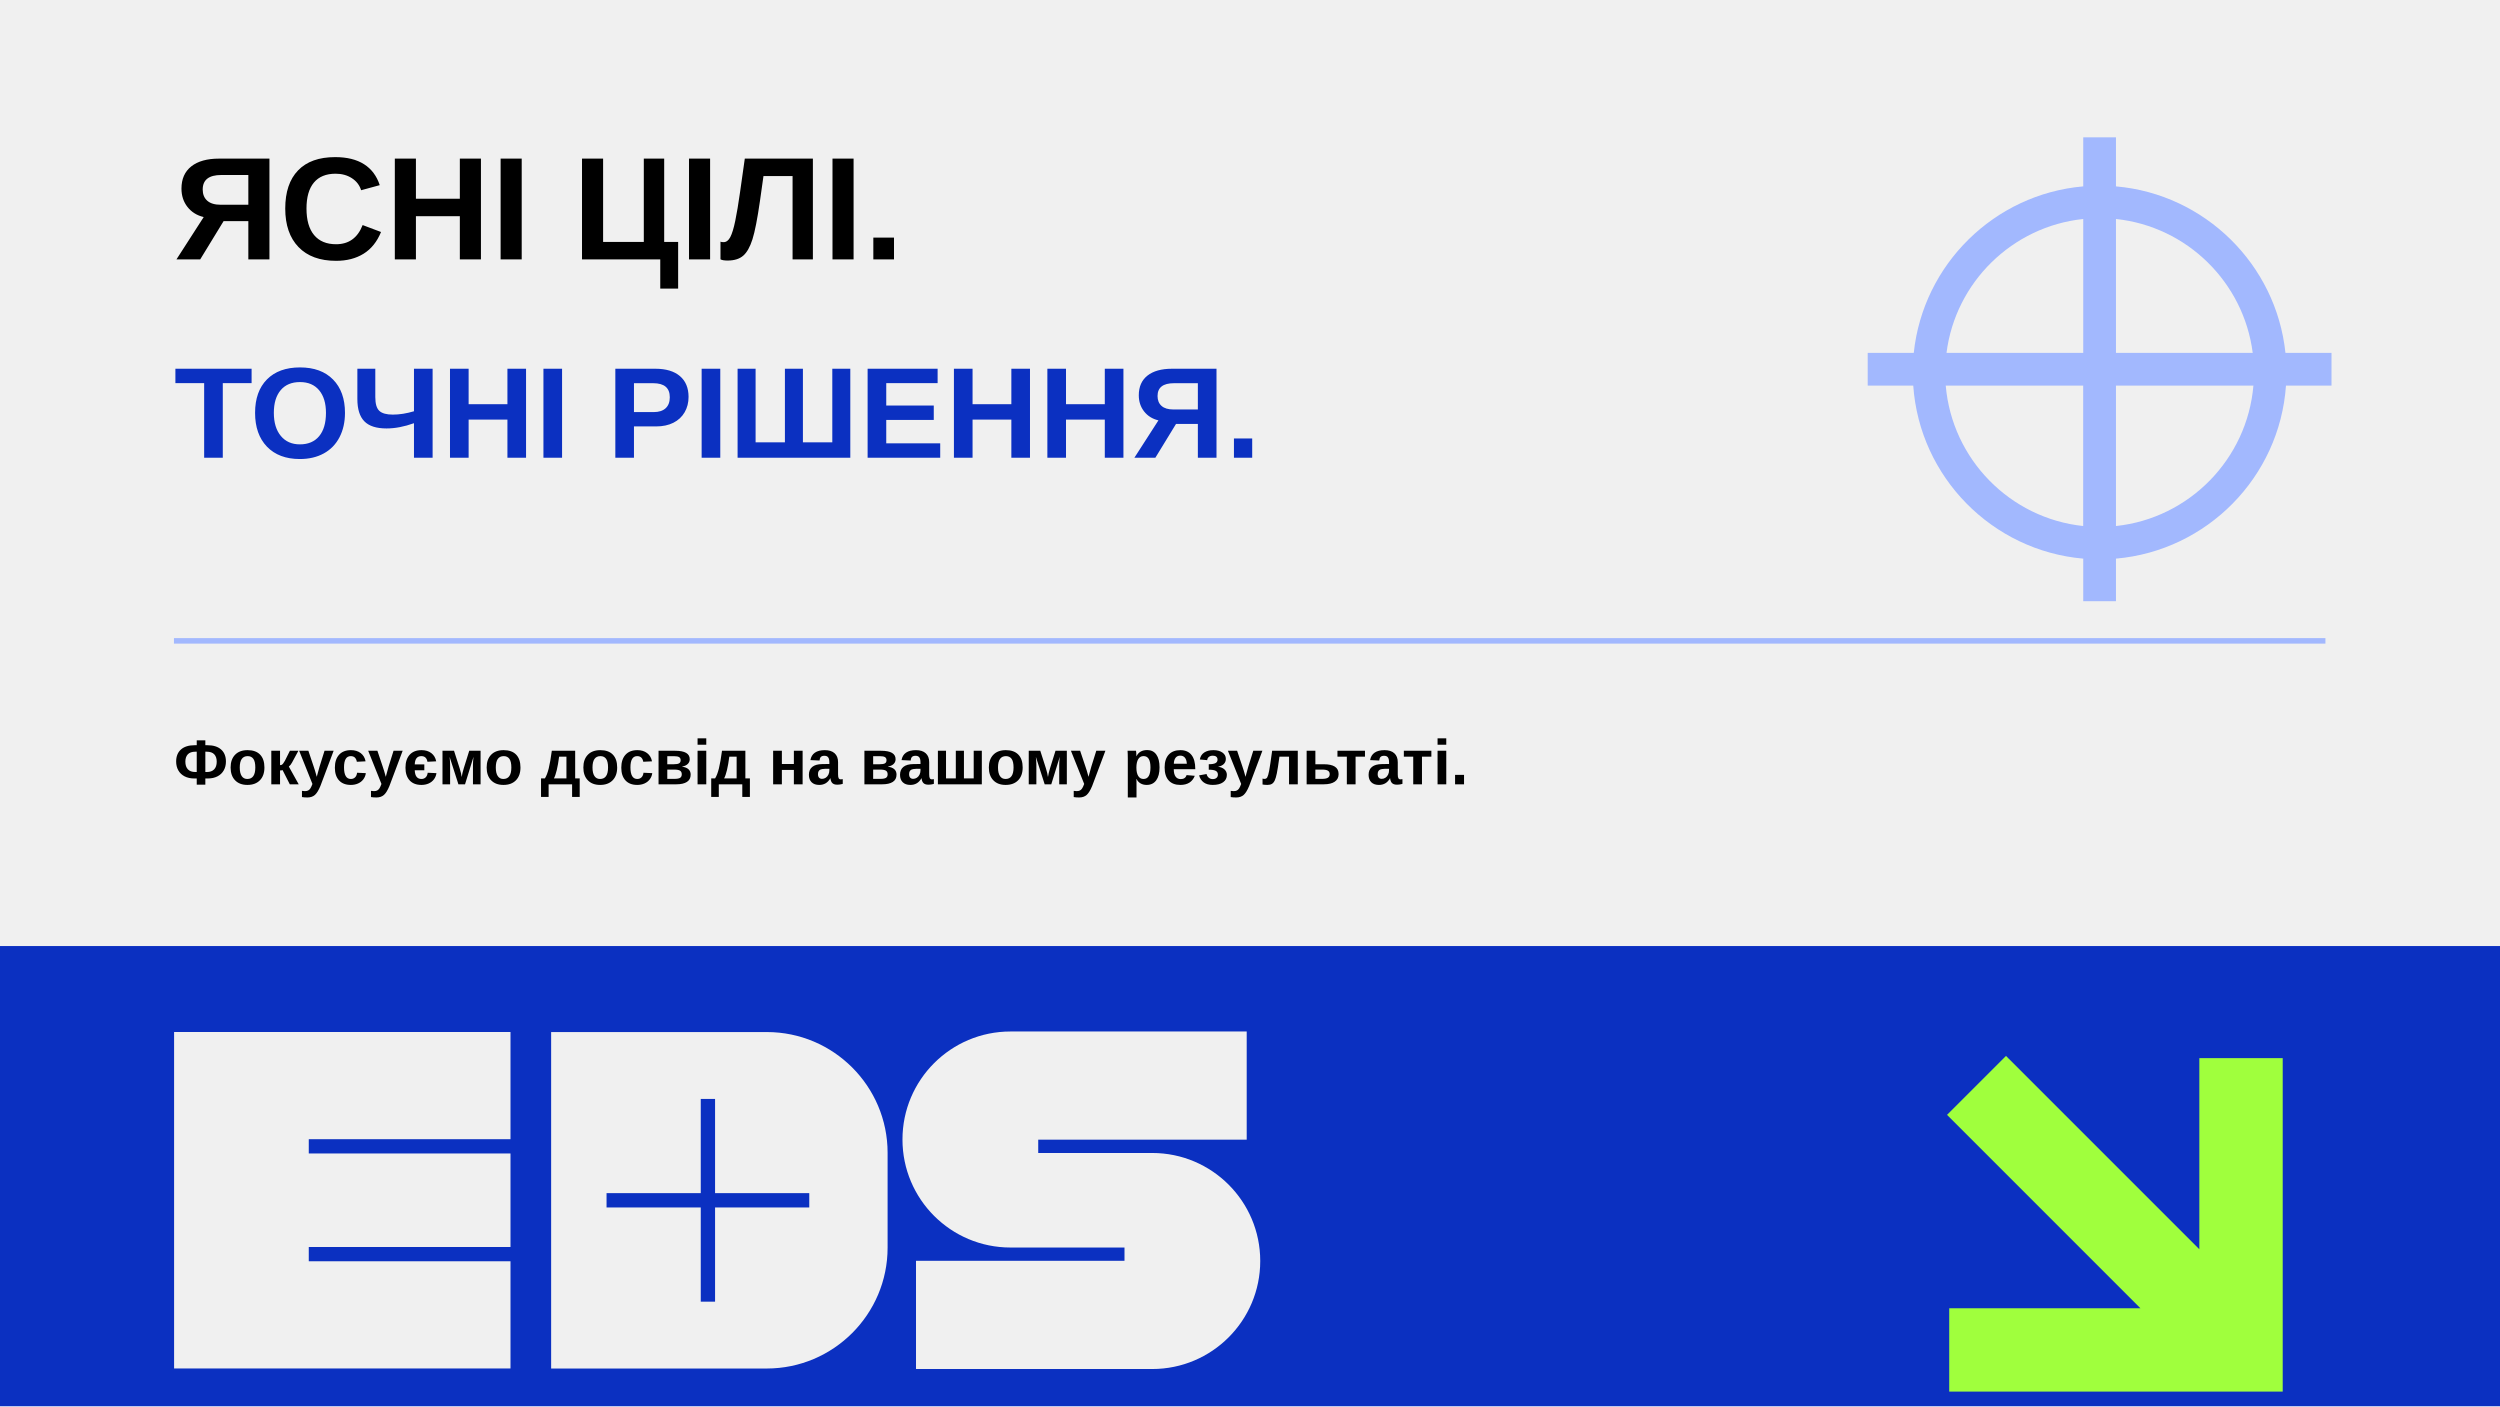
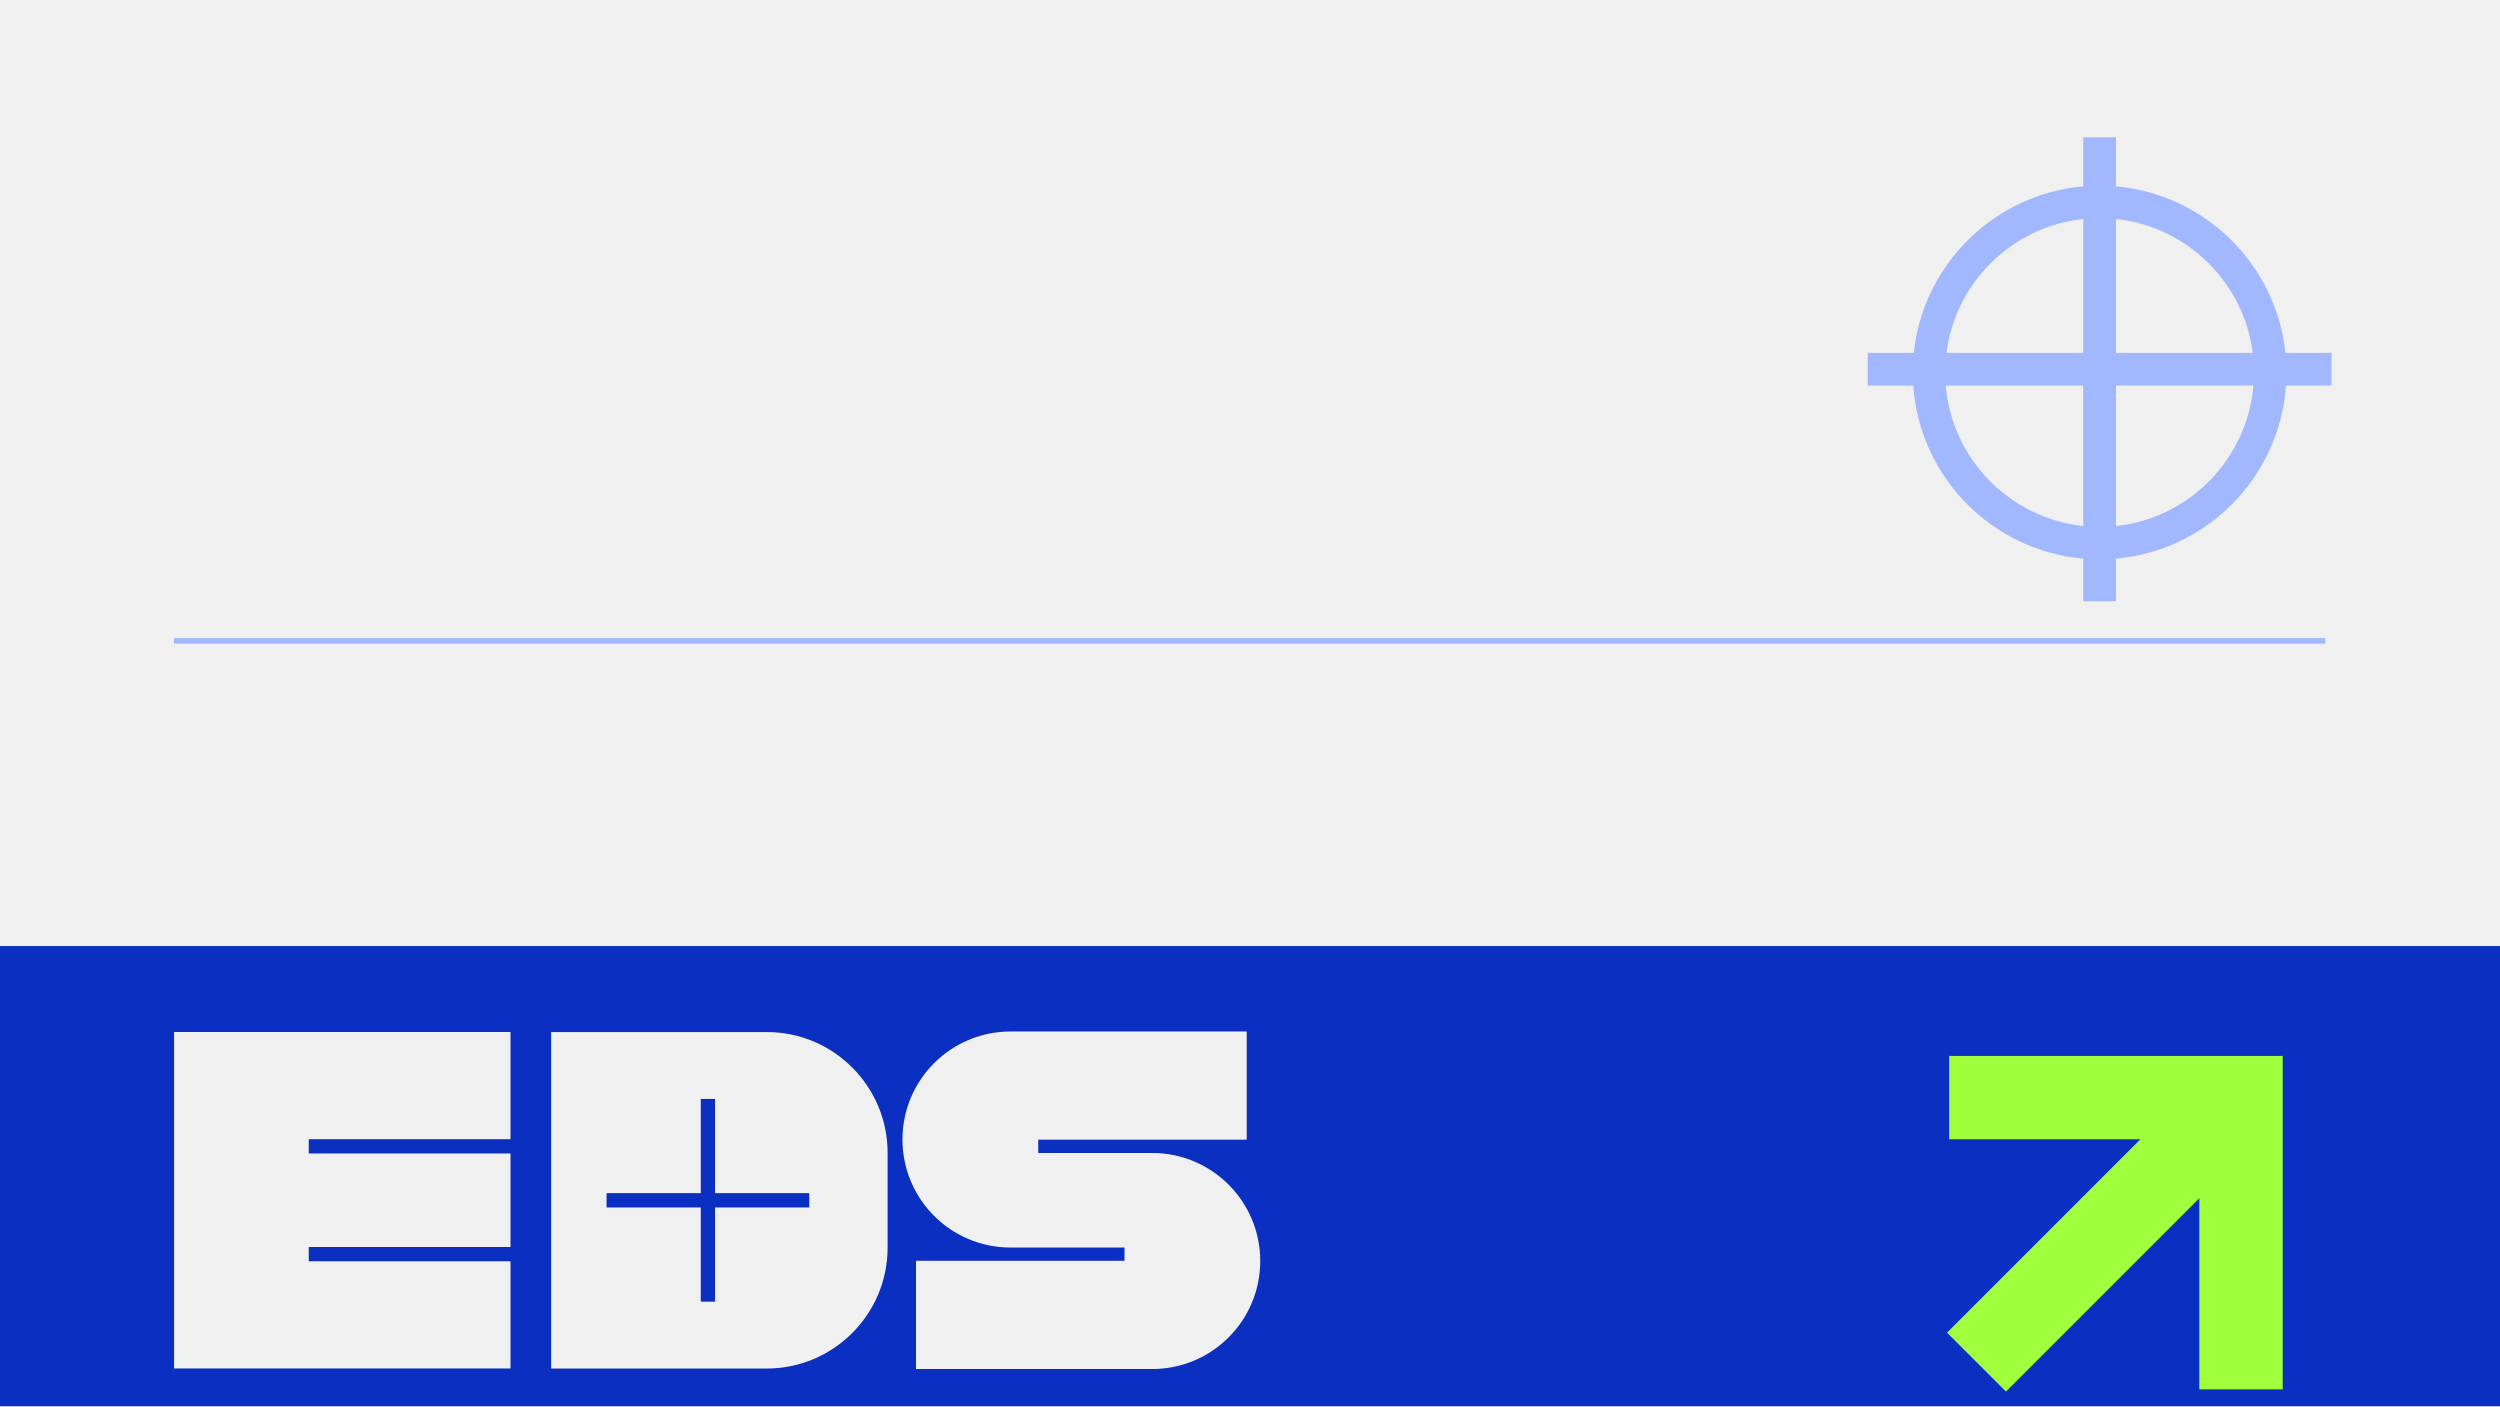
<svg xmlns="http://www.w3.org/2000/svg" width="4096" height="2304" viewBox="0 0 4096 2304">
  <rect x="0" y="0" width="4096" height="2304" fill="#F0F0F0" />
  <rect x="0" y="1550" width="4096" height="754" fill="#0B30C1" />
-   <text x="285" y="425" fill="#000000" font-size="240" font-weight="700" text-anchor="start" letter-spacing="0" font-family="Arial,DejaVu Sans,sans-serif" textLength="2440" lengthAdjust="spacingAndGlyphs">ЯСНІ ЦІЛІ.</text>
-   <text x="285" y="750" fill="#0B30C1" font-size="212" font-weight="700" text-anchor="start" letter-spacing="0" font-family="Arial,DejaVu Sans,sans-serif" textLength="2620" lengthAdjust="spacingAndGlyphs">ТОЧНІ РІШЕННЯ.</text>
  <svg x="3060" y="225" width="760" height="760" viewBox="808.36 299.01 79.34 79.35">
    <path d="M887.7,335.88h-7.88c-1.59-15.13-13.78-27.15-28.99-28.48v-8.39h-5.6v8.39c-15.21,1.33-27.4,13.34-28.99,28.48h-7.88v5.6  h7.79c1.09,15.66,13.5,28.24,29.08,29.6v7.28h5.6v-7.28c15.58-1.36,27.99-13.94,29.08-29.6h7.79V335.88z M874.22,335.88h-23.39  v-22.9C862.97,314.26,872.68,323.81,874.22,335.88z M845.23,312.98v22.9h-23.39C823.37,323.81,833.08,314.26,845.23,312.98z   M821.71,341.48h23.51v24.02C832.71,364.18,822.78,354.07,821.71,341.48z M850.83,365.5v-24.02h23.51  C873.27,354.07,863.34,364.18,850.83,365.5z" fill="#A2B8FE" />
  </svg>
  <path d="M285 1050L3810 1050" stroke="#A2B8FE" stroke-width="9" />
-   <text x="285" y="1285" fill="#000000" font-size="104" font-weight="600" text-anchor="start" letter-spacing="0" font-family="Arial,DejaVu Sans,sans-serif" textLength="3535" lengthAdjust="spacingAndGlyphs">Фокусуємо досвід на вашому результаті.</text>
  <svg x="285" y="1690" width="1780" height="553" viewBox="174.28 839.27 194.27 60.37">
    <g fill="#F0F0F0">
      <polygon points="234.45,858.53 234.45,839.36 174.28,839.36 174.28,899.54 234.45,899.54 234.45,880.37 198.37,880.37      198.37,877.81 234.45,877.81 234.45,861.09 198.37,861.09 198.37,858.53    " fill="#F0F0F0" />
      <path d="M366.13,858.62v-19.35h-42.25c-10.67,0-19.32,8.65-19.32,19.32v0c0,10.67,8.65,19.32,19.32,19.32h20.39v2.38h-37.29     v19.35h42.25c10.67,0,19.32-8.65,19.32-19.32v0c0-10.67-8.65-19.32-19.32-19.32h-20.39v-2.38H366.13z" fill="#F0F0F0" />
      <path d="M301.9,877.94v-16.97c0-11.91-9.69-21.6-21.6-21.6h-38.58v60.18h38.58C292.21,899.54,301.9,889.85,301.9,877.94z      M271.04,887.59h-2.56v-16.85h-16.85v-2.56h16.85v-16.85h2.56v16.85h16.85v2.56h-16.85V887.59z" fill="#F0F0F0" />
    </g>
  </svg>
  <svg x="3190" y="1730" width="550" height="550" viewBox="429.11 299.01 79.35 79.34">
-     <polygon points="488.75,299.53 488.75,344.71 443.05,299.01 429.11,312.94 474.82,358.65 429.63,358.65 429.63,378.35   508.46,378.35 508.46,299.53 " fill="#A0FF3D" />
+     <g transform="translate(0 677.36) scale(1 -1)">
+       <polygon points="488.75,299.53 488.75,344.71 443.05,299.01 429.11,312.94 474.82,358.65 429.63,358.65 429.63,378.35   508.46,378.35 508.46,299.53 " fill="#A0FF3D" />
+     </g>
  </svg>
</svg>
